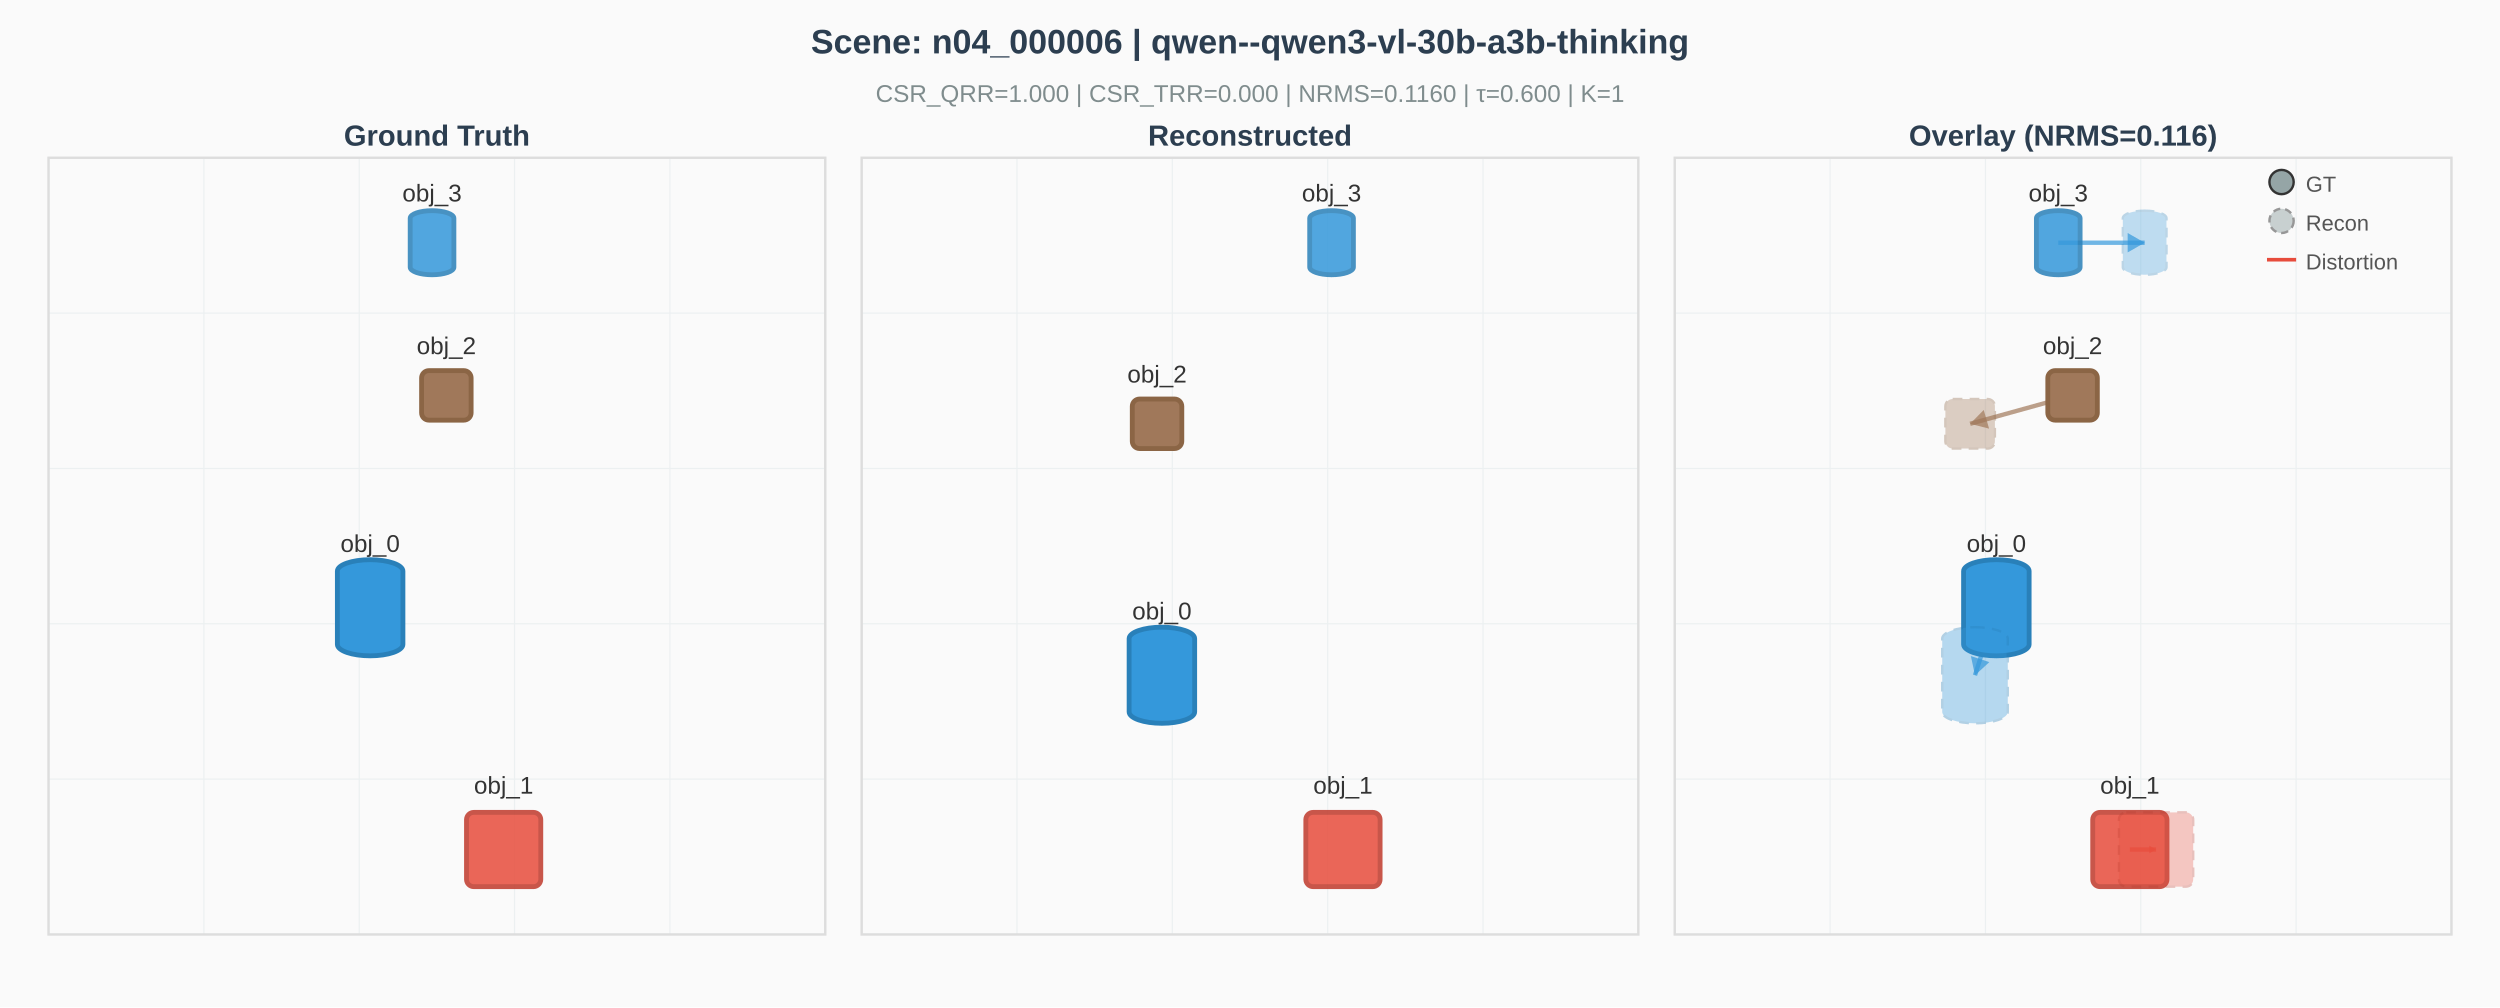
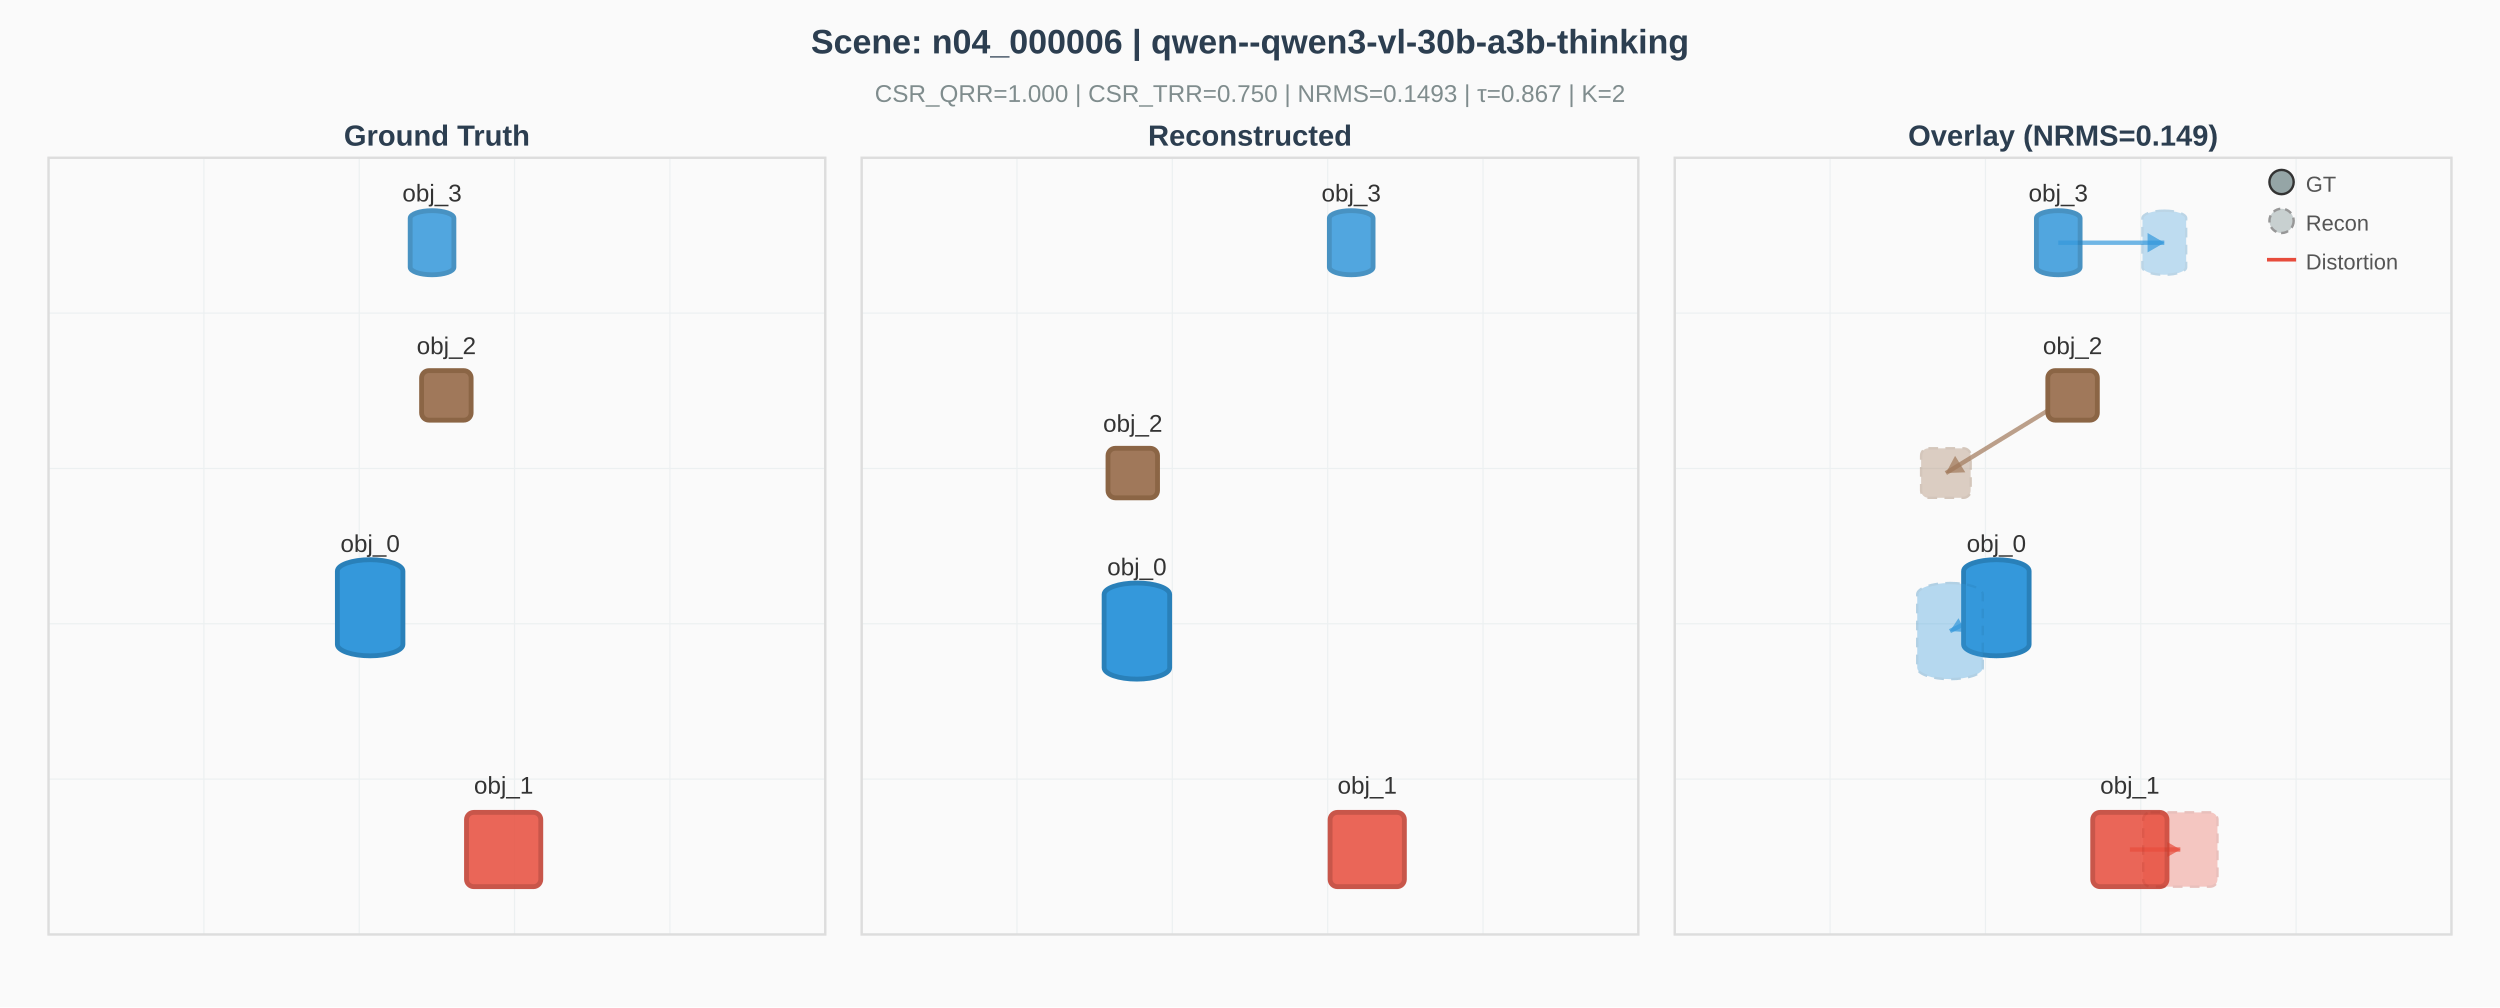
<svg xmlns="http://www.w3.org/2000/svg" width="1030" height="415" viewBox="0 0 1030 415" style="font-family: 'Helvetica Neue', Arial, sans-serif;">
  <rect width="1030" height="415" fill="#fafafa" />
  <text x="515" y="22" text-anchor="middle" font-size="14" font-weight="bold" fill="#2c3e50">Scene: n04_000006 | qwen--qwen3-vl-30b-a3b-thinking</text>
-   <text x="515" y="42" text-anchor="middle" font-size="10" fill="#7f8c8d">CSR_QRR=1.000  |  CSR_TRR=0.000  |  NRMS=0.1160  |  τ=0.600  |  K=1</text>
+   <text x="515" y="42" text-anchor="middle" font-size="10" fill="#7f8c8d">CSR_QRR=1.000  |  CSR_TRR=0.750  |  NRMS=0.1493  |  τ=0.867  |  K=2</text>
  <line x1="20.0" y1="65.0" x2="20.0" y2="385.0" stroke="#ecf0f1" stroke-width="0.5" />
  <line x1="20.0" y1="65.0" x2="340.0" y2="65.0" stroke="#ecf0f1" stroke-width="0.5" />
  <line x1="84.0" y1="65.0" x2="84.0" y2="385.0" stroke="#ecf0f1" stroke-width="0.5" />
  <line x1="20.0" y1="129.0" x2="340.0" y2="129.0" stroke="#ecf0f1" stroke-width="0.5" />
  <line x1="148.0" y1="65.0" x2="148.0" y2="385.0" stroke="#ecf0f1" stroke-width="0.5" />
  <line x1="20.0" y1="193.0" x2="340.0" y2="193.0" stroke="#ecf0f1" stroke-width="0.5" />
  <line x1="212.0" y1="65.0" x2="212.0" y2="385.0" stroke="#ecf0f1" stroke-width="0.5" />
  <line x1="20.0" y1="257.0" x2="340.0" y2="257.0" stroke="#ecf0f1" stroke-width="0.5" />
  <line x1="276.0" y1="65.0" x2="276.0" y2="385.0" stroke="#ecf0f1" stroke-width="0.5" />
  <line x1="20.0" y1="321.0" x2="340.0" y2="321.0" stroke="#ecf0f1" stroke-width="0.5" />
  <line x1="340.0" y1="65.0" x2="340.0" y2="385.0" stroke="#ecf0f1" stroke-width="0.5" />
  <line x1="20.0" y1="385.0" x2="340.0" y2="385.0" stroke="#ecf0f1" stroke-width="0.5" />
  <rect x="20.0" y="65.0" width="320.0" height="320.0" fill="none" stroke="#ddd" stroke-width="1" />
  <text x="180" y="60" text-anchor="middle" font-size="12" font-weight="bold" fill="#2c3e50">Ground Truth</text>
  <defs>
    <radialGradient id="grad_obj_0" cx="35%" cy="35%">
      <stop offset="0%" stop-color="white" stop-opacity="0.4" />
      <stop offset="100%" stop-color="#3498db" stop-opacity="0" />
    </radialGradient>
  </defs>
  <rect x="139.0" y="230.6" width="27.0" height="39.6" rx="13.5" ry="4.7" fill="#3498db" stroke="#2980b9" stroke-width="2.0" opacity="1.0" />
  <text x="152.5" y="227.4" text-anchor="middle" font-size="10" fill="#333" opacity="1.0">obj_0</text>
  <rect x="192.2" y="334.7" width="30.6" height="30.6" rx="3" ry="3" fill="#e74c3c" stroke="#c0392b" stroke-width="2.0" opacity="0.85" />
  <text x="207.5" y="327.0" text-anchor="middle" font-size="10" fill="#333" opacity="1.0">obj_1</text>
  <defs>
    <radialGradient id="grad_obj_2" cx="35%" cy="35%">
      <stop offset="0%" stop-color="white" stop-opacity="0.4" />
      <stop offset="100%" stop-color="#a0785a" stop-opacity="0" />
    </radialGradient>
  </defs>
  <rect x="173.7" y="152.7" width="20.4" height="20.4" rx="3" ry="3" fill="#a0785a" stroke="#8b6545" stroke-width="2.0" opacity="1.0" />
  <text x="183.9" y="145.9" text-anchor="middle" font-size="10" fill="#333" opacity="1.0">obj_2</text>
  <rect x="169.0" y="86.8" width="18.0" height="26.4" rx="9.0" ry="3.1" fill="#3498db" stroke="#2980b9" stroke-width="2.0" opacity="0.85" />
  <text x="178.0" y="83.0" text-anchor="middle" font-size="10" fill="#333" opacity="1.0">obj_3</text>
  <line x1="355.0" y1="65.0" x2="355.0" y2="385.0" stroke="#ecf0f1" stroke-width="0.5" />
  <line x1="355.0" y1="65.0" x2="675.0" y2="65.0" stroke="#ecf0f1" stroke-width="0.5" />
  <line x1="419.0" y1="65.0" x2="419.0" y2="385.0" stroke="#ecf0f1" stroke-width="0.5" />
  <line x1="355.0" y1="129.0" x2="675.0" y2="129.0" stroke="#ecf0f1" stroke-width="0.5" />
  <line x1="483.0" y1="65.0" x2="483.0" y2="385.0" stroke="#ecf0f1" stroke-width="0.5" />
  <line x1="355.0" y1="193.0" x2="675.0" y2="193.0" stroke="#ecf0f1" stroke-width="0.5" />
  <line x1="547.0" y1="65.0" x2="547.0" y2="385.0" stroke="#ecf0f1" stroke-width="0.5" />
  <line x1="355.0" y1="257.0" x2="675.0" y2="257.0" stroke="#ecf0f1" stroke-width="0.5" />
  <line x1="611.0" y1="65.0" x2="611.0" y2="385.0" stroke="#ecf0f1" stroke-width="0.5" />
  <line x1="355.0" y1="321.0" x2="675.0" y2="321.0" stroke="#ecf0f1" stroke-width="0.5" />
  <line x1="675.0" y1="65.0" x2="675.0" y2="385.0" stroke="#ecf0f1" stroke-width="0.5" />
  <line x1="355.0" y1="385.0" x2="675.0" y2="385.0" stroke="#ecf0f1" stroke-width="0.5" />
  <rect x="355.0" y="65.0" width="320.0" height="320.0" fill="none" stroke="#ddd" stroke-width="1" />
  <text x="515" y="60" text-anchor="middle" font-size="12" font-weight="bold" fill="#2c3e50">Reconstructed</text>
  <defs>
    <radialGradient id="grad_obj_0" cx="35%" cy="35%">
      <stop offset="0%" stop-color="white" stop-opacity="0.4" />
      <stop offset="100%" stop-color="#3498db" stop-opacity="0" />
    </radialGradient>
  </defs>
-   <rect x="465.2" y="258.4" width="27.0" height="39.6" rx="13.5" ry="4.7" fill="#3498db" stroke="#2980b9" stroke-width="2.0" opacity="1.0" />
-   <text x="478.7" y="255.2" text-anchor="middle" font-size="10" fill="#333" opacity="1.0">obj_0</text>
-   <rect x="538.0" y="334.7" width="30.6" height="30.6" rx="3" ry="3" fill="#e74c3c" stroke="#c0392b" stroke-width="2.0" opacity="0.85" />
-   <text x="553.3" y="327.0" text-anchor="middle" font-size="10" fill="#333" opacity="1.0">obj_1</text>
+   <rect x="454.9" y="240.2" width="27.0" height="39.6" rx="13.5" ry="4.7" fill="#3498db" stroke="#2980b9" stroke-width="2.0" opacity="1.0" />
+   <text x="468.4" y="237.0" text-anchor="middle" font-size="10" fill="#333" opacity="1.0">obj_0</text>
+   <rect x="548.0" y="334.7" width="30.6" height="30.6" rx="3" ry="3" fill="#e74c3c" stroke="#c0392b" stroke-width="2.0" opacity="0.85" />
+   <text x="563.3" y="327.0" text-anchor="middle" font-size="10" fill="#333" opacity="1.0">obj_1</text>
  <defs>
    <radialGradient id="grad_obj_2" cx="35%" cy="35%">
      <stop offset="0%" stop-color="white" stop-opacity="0.4" />
      <stop offset="100%" stop-color="#a0785a" stop-opacity="0" />
    </radialGradient>
  </defs>
-   <rect x="466.5" y="164.4" width="20.4" height="20.4" rx="3" ry="3" fill="#a0785a" stroke="#8b6545" stroke-width="2.0" opacity="1.0" />
-   <text x="476.7" y="157.6" text-anchor="middle" font-size="10" fill="#333" opacity="1.0">obj_2</text>
-   <rect x="539.6" y="86.8" width="18.0" height="26.4" rx="9.0" ry="3.1" fill="#3498db" stroke="#2980b9" stroke-width="2.0" opacity="0.85" />
-   <text x="548.6" y="83.0" text-anchor="middle" font-size="10" fill="#333" opacity="1.0">obj_3</text>
+   <rect x="456.5" y="184.7" width="20.4" height="20.4" rx="3" ry="3" fill="#a0785a" stroke="#8b6545" stroke-width="2.0" opacity="1.0" />
+   <text x="466.7" y="177.9" text-anchor="middle" font-size="10" fill="#333" opacity="1.0">obj_2</text>
+   <rect x="547.7" y="86.8" width="18.0" height="26.4" rx="9.0" ry="3.1" fill="#3498db" stroke="#2980b9" stroke-width="2.0" opacity="0.85" />
+   <text x="556.7" y="83.0" text-anchor="middle" font-size="10" fill="#333" opacity="1.0">obj_3</text>
  <line x1="690.0" y1="65.0" x2="690.0" y2="385.0" stroke="#ecf0f1" stroke-width="0.5" />
  <line x1="690.0" y1="65.0" x2="1010.0" y2="65.0" stroke="#ecf0f1" stroke-width="0.5" />
  <line x1="754.0" y1="65.0" x2="754.0" y2="385.0" stroke="#ecf0f1" stroke-width="0.5" />
  <line x1="690.0" y1="129.0" x2="1010.0" y2="129.0" stroke="#ecf0f1" stroke-width="0.5" />
  <line x1="818.0" y1="65.0" x2="818.0" y2="385.0" stroke="#ecf0f1" stroke-width="0.5" />
  <line x1="690.0" y1="193.0" x2="1010.0" y2="193.0" stroke="#ecf0f1" stroke-width="0.5" />
  <line x1="882.0" y1="65.0" x2="882.0" y2="385.0" stroke="#ecf0f1" stroke-width="0.5" />
  <line x1="690.0" y1="257.0" x2="1010.0" y2="257.0" stroke="#ecf0f1" stroke-width="0.5" />
  <line x1="946.0" y1="65.0" x2="946.0" y2="385.0" stroke="#ecf0f1" stroke-width="0.5" />
  <line x1="690.0" y1="321.0" x2="1010.0" y2="321.0" stroke="#ecf0f1" stroke-width="0.5" />
  <line x1="1010.0" y1="65.0" x2="1010.0" y2="385.0" stroke="#ecf0f1" stroke-width="0.5" />
  <line x1="690.0" y1="385.0" x2="1010.0" y2="385.0" stroke="#ecf0f1" stroke-width="0.5" />
  <rect x="690.0" y="65.0" width="320.0" height="320.0" fill="none" stroke="#ddd" stroke-width="1" />
-   <text x="850" y="60" text-anchor="middle" font-size="12" font-weight="bold" fill="#2c3e50">Overlay (NRMS=0.116)</text>
-   <line x1="822.5" y1="250.4" x2="813.7" y2="278.2" stroke="#3498db" stroke-width="1.8" opacity="0.7" />
-   <polygon points="813.7,278.2 812.0,270.3 819.6,272.8" fill="#3498db" opacity="0.7" />
-   <line x1="877.5" y1="350.0" x2="888.3" y2="350.0" stroke="#e74c3c" stroke-width="1.8" opacity="0.7" />
-   <polygon points="888.3,350.0 885.5,351.6 885.5,348.4" fill="#e74c3c" opacity="0.7" />
-   <line x1="853.9" y1="162.9" x2="811.7" y2="174.6" stroke="#a0785a" stroke-width="1.8" opacity="0.7" />
-   <polygon points="811.7,174.6 817.3,168.9 819.5,176.6" fill="#a0785a" opacity="0.7" />
-   <line x1="848.0" y1="100.0" x2="883.6" y2="100.0" stroke="#3498db" stroke-width="1.8" opacity="0.7" />
-   <polygon points="883.6,100.0 876.6,104.0 876.6,96.0" fill="#3498db" opacity="0.7" />
+   <text x="850" y="60" text-anchor="middle" font-size="12" font-weight="bold" fill="#2c3e50">Overlay (NRMS=0.149)</text>
+   <line x1="822.5" y1="250.4" x2="803.4" y2="260.0" stroke="#3498db" stroke-width="1.8" opacity="0.7" />
+   <polygon points="803.4,260.0 806.9,254.7 809.8,260.4" fill="#3498db" opacity="0.7" />
+   <line x1="877.5" y1="350.0" x2="898.3" y2="350.0" stroke="#e74c3c" stroke-width="1.8" opacity="0.7" />
+   <polygon points="898.3,350.0 892.9,353.1 892.9,346.9" fill="#e74c3c" opacity="0.7" />
+   <line x1="853.9" y1="162.9" x2="801.7" y2="194.9" stroke="#a0785a" stroke-width="1.8" opacity="0.7" />
+   <polygon points="801.7,194.9 805.5,187.8 809.7,194.6" fill="#a0785a" opacity="0.7" />
+   <line x1="848.0" y1="100.0" x2="891.7" y2="100.0" stroke="#3498db" stroke-width="1.8" opacity="0.7" />
+   <polygon points="891.7,100.0 884.8,104.0 884.8,96.0" fill="#3498db" opacity="0.7" />
  <defs>
    <radialGradient id="grad_obj_0" cx="35%" cy="35%">
      <stop offset="0%" stop-color="white" stop-opacity="0.4" />
      <stop offset="100%" stop-color="#3498db" stop-opacity="0" />
    </radialGradient>
  </defs>
  <rect x="809.0" y="230.6" width="27.0" height="39.6" rx="13.5" ry="4.7" fill="#3498db" stroke="#2980b9" stroke-width="2.0" opacity="1.0" />
  <text x="822.5" y="227.4" text-anchor="middle" font-size="10" fill="#333" opacity="1.0">obj_0</text>
  <rect x="862.2" y="334.7" width="30.6" height="30.6" rx="3" ry="3" fill="#e74c3c" stroke="#c0392b" stroke-width="2.0" opacity="0.85" />
  <text x="877.5" y="327.0" text-anchor="middle" font-size="10" fill="#333" opacity="1.0">obj_1</text>
  <defs>
    <radialGradient id="grad_obj_2" cx="35%" cy="35%">
      <stop offset="0%" stop-color="white" stop-opacity="0.4" />
      <stop offset="100%" stop-color="#a0785a" stop-opacity="0" />
    </radialGradient>
  </defs>
  <rect x="843.7" y="152.7" width="20.4" height="20.4" rx="3" ry="3" fill="#a0785a" stroke="#8b6545" stroke-width="2.0" opacity="1.0" />
  <text x="853.9" y="145.9" text-anchor="middle" font-size="10" fill="#333" opacity="1.0">obj_2</text>
  <rect x="839.0" y="86.8" width="18.0" height="26.4" rx="9.0" ry="3.1" fill="#3498db" stroke="#2980b9" stroke-width="2.0" opacity="0.85" />
  <text x="848.0" y="83.0" text-anchor="middle" font-size="10" fill="#333" opacity="1.0">obj_3</text>
-   <rect x="800.2" y="258.4" width="27.0" height="39.6" rx="13.5" ry="4.7" fill="#3498db" stroke="#2980b9" stroke-width="1.0" stroke-dasharray="4,3" opacity="0.35" />
-   <text x="813.7" y="255.2" text-anchor="middle" font-size="9" fill="#333" opacity="0.65" />
-   <rect x="873.0" y="334.7" width="30.6" height="30.6" rx="3" ry="3" fill="#e74c3c" stroke="#c0392b" stroke-width="1.0" stroke-dasharray="4,3" opacity="0.297" />
-   <text x="888.3" y="327.0" text-anchor="middle" font-size="9" fill="#333" opacity="0.597" />
-   <rect x="801.5" y="164.4" width="20.4" height="20.4" rx="3" ry="3" fill="#a0785a" stroke="#8b6545" stroke-width="1.0" stroke-dasharray="4,3" opacity="0.35" />
-   <text x="811.7" y="157.6" text-anchor="middle" font-size="9" fill="#333" opacity="0.65" />
-   <rect x="874.6" y="86.8" width="18.0" height="26.4" rx="9.0" ry="3.1" fill="#3498db" stroke="#2980b9" stroke-width="1.0" stroke-dasharray="4,3" opacity="0.297" />
-   <text x="883.6" y="83.0" text-anchor="middle" font-size="9" fill="#333" opacity="0.597" />
+   <rect x="789.9" y="240.2" width="27.0" height="39.6" rx="13.5" ry="4.7" fill="#3498db" stroke="#2980b9" stroke-width="1.0" stroke-dasharray="4,3" opacity="0.35" />
+   <text x="803.4" y="237.0" text-anchor="middle" font-size="9" fill="#333" opacity="0.65" />
+   <rect x="883.0" y="334.7" width="30.6" height="30.6" rx="3" ry="3" fill="#e74c3c" stroke="#c0392b" stroke-width="1.0" stroke-dasharray="4,3" opacity="0.297" />
+   <text x="898.3" y="327.0" text-anchor="middle" font-size="9" fill="#333" opacity="0.597" />
+   <rect x="791.5" y="184.7" width="20.4" height="20.4" rx="3" ry="3" fill="#a0785a" stroke="#8b6545" stroke-width="1.0" stroke-dasharray="4,3" opacity="0.35" />
+   <text x="801.7" y="177.9" text-anchor="middle" font-size="9" fill="#333" opacity="0.65" />
+   <rect x="882.7" y="86.8" width="18.0" height="26.4" rx="9.0" ry="3.1" fill="#3498db" stroke="#2980b9" stroke-width="1.0" stroke-dasharray="4,3" opacity="0.297" />
+   <text x="891.7" y="83.0" text-anchor="middle" font-size="9" fill="#333" opacity="0.597" />
  <circle cx="940" cy="75" r="5" fill="#95a5a6" stroke="#333" stroke-width="1" />
  <text x="950" y="79" font-size="9" fill="#555">GT</text>
  <circle cx="940" cy="91" r="5" fill="#95a5a6" stroke="#333" stroke-width="1" stroke-dasharray="3,2" opacity="0.5" />
  <text x="950" y="95" font-size="9" fill="#555">Recon</text>
  <line x1="934" y1="107" x2="946" y2="107" stroke="#e74c3c" stroke-width="1.5" />
  <text x="950" y="111" font-size="9" fill="#555">Distortion</text>
</svg>
